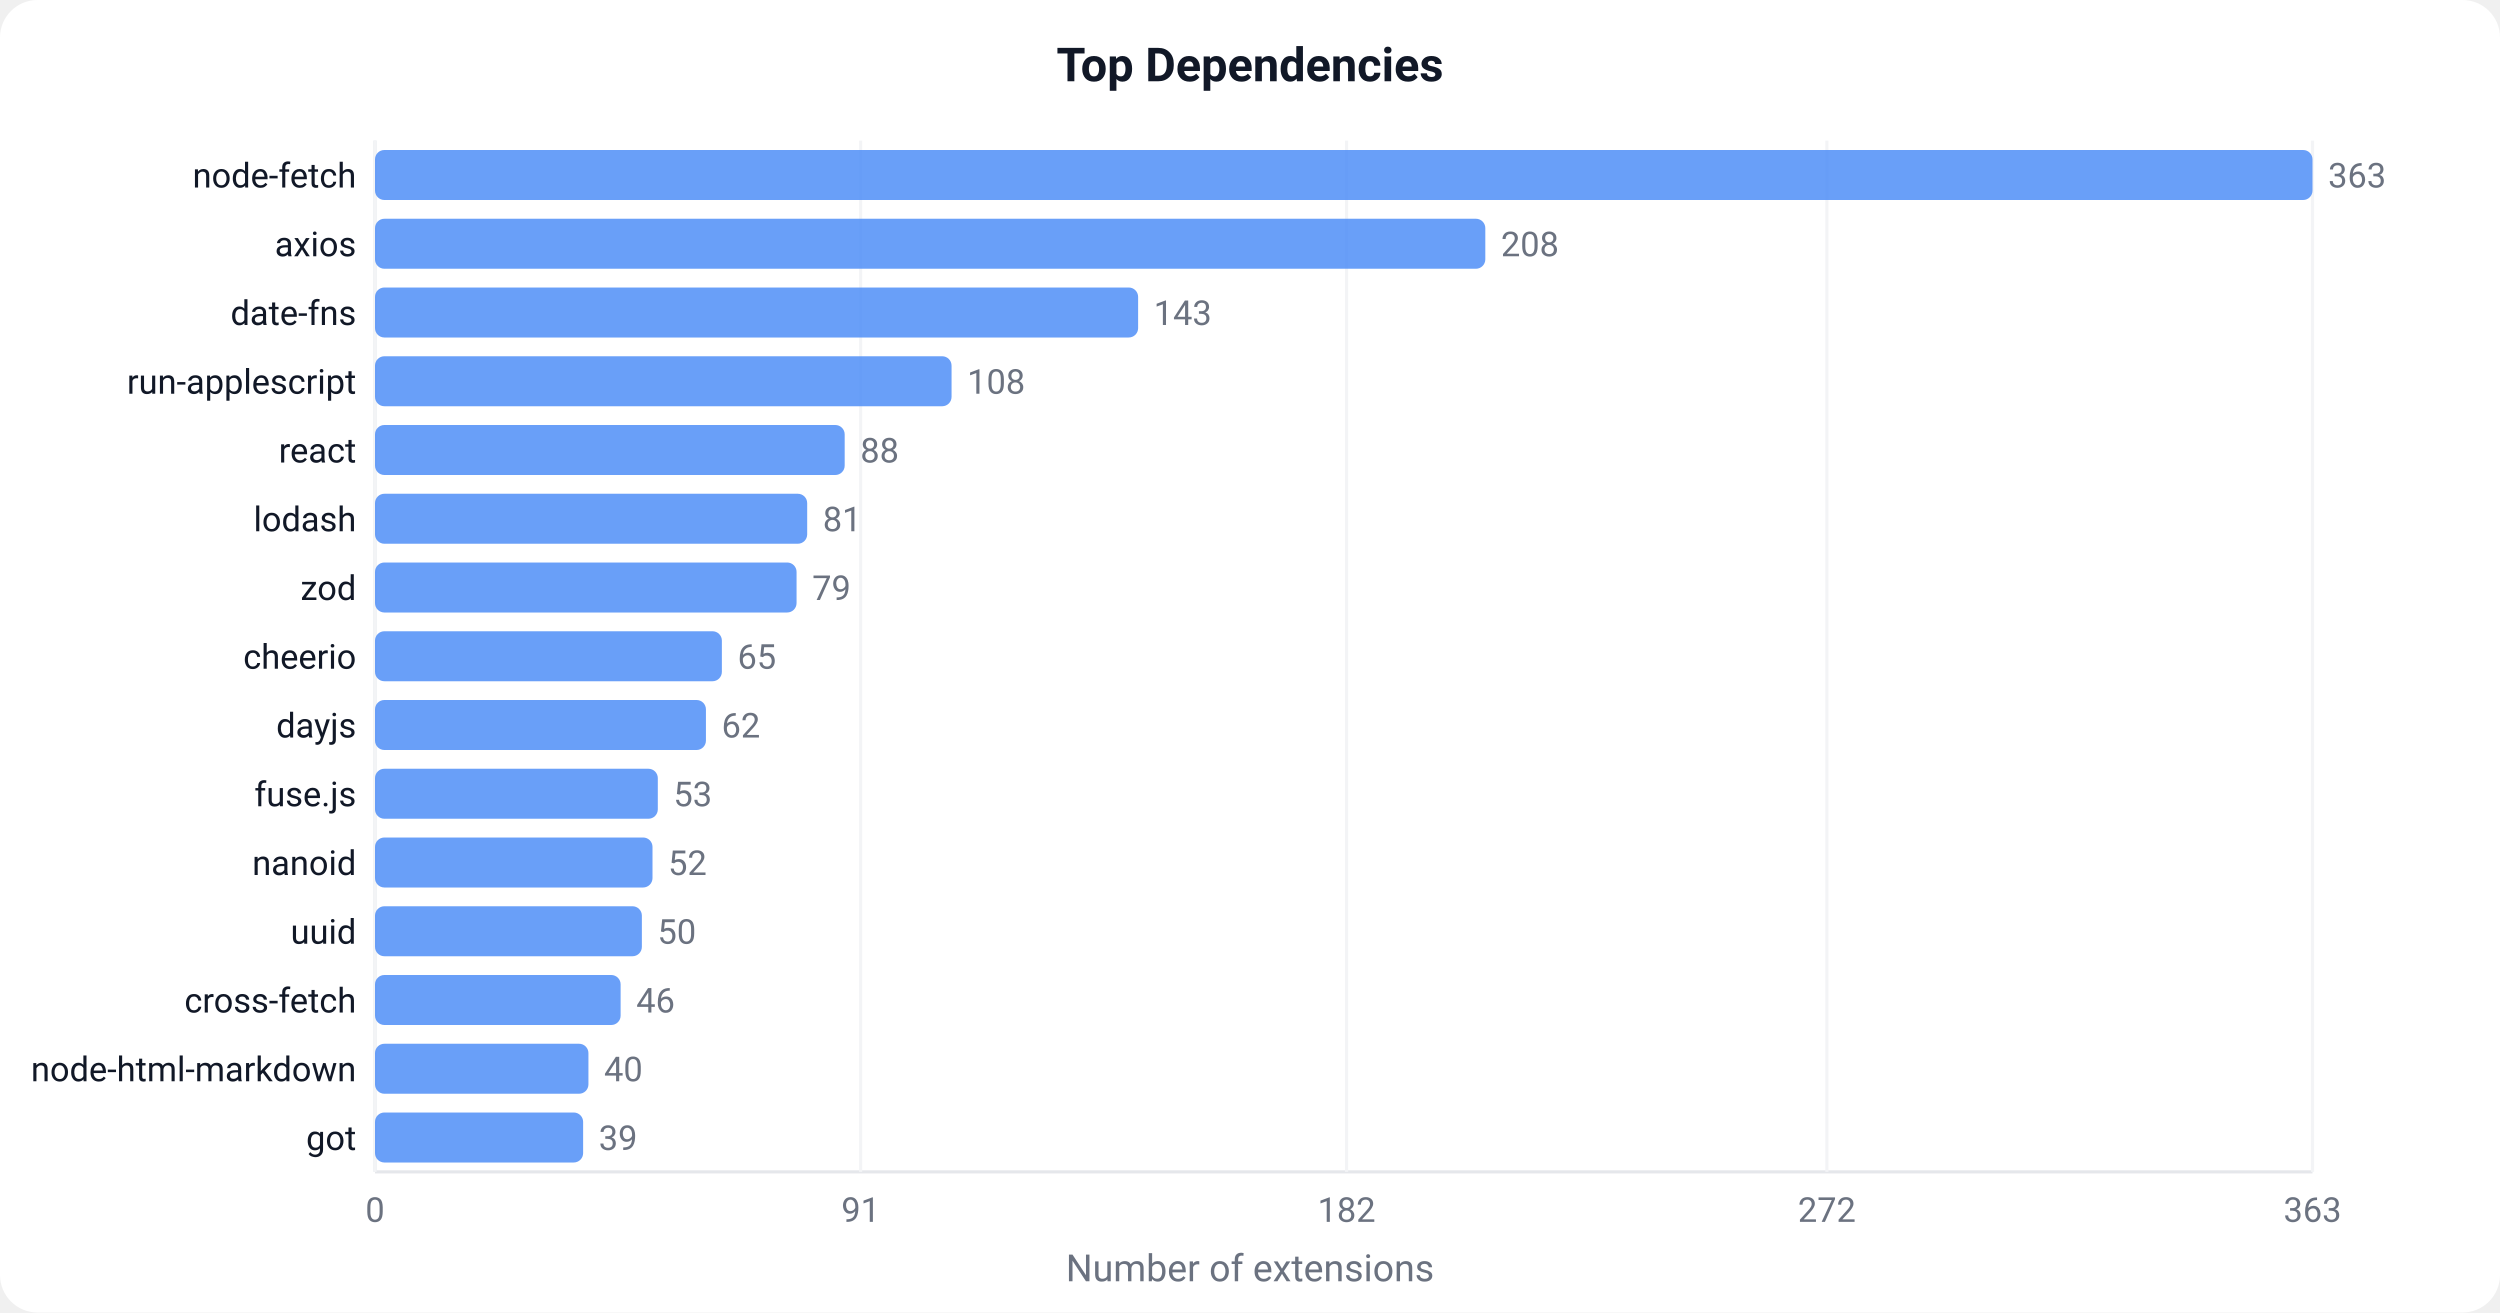
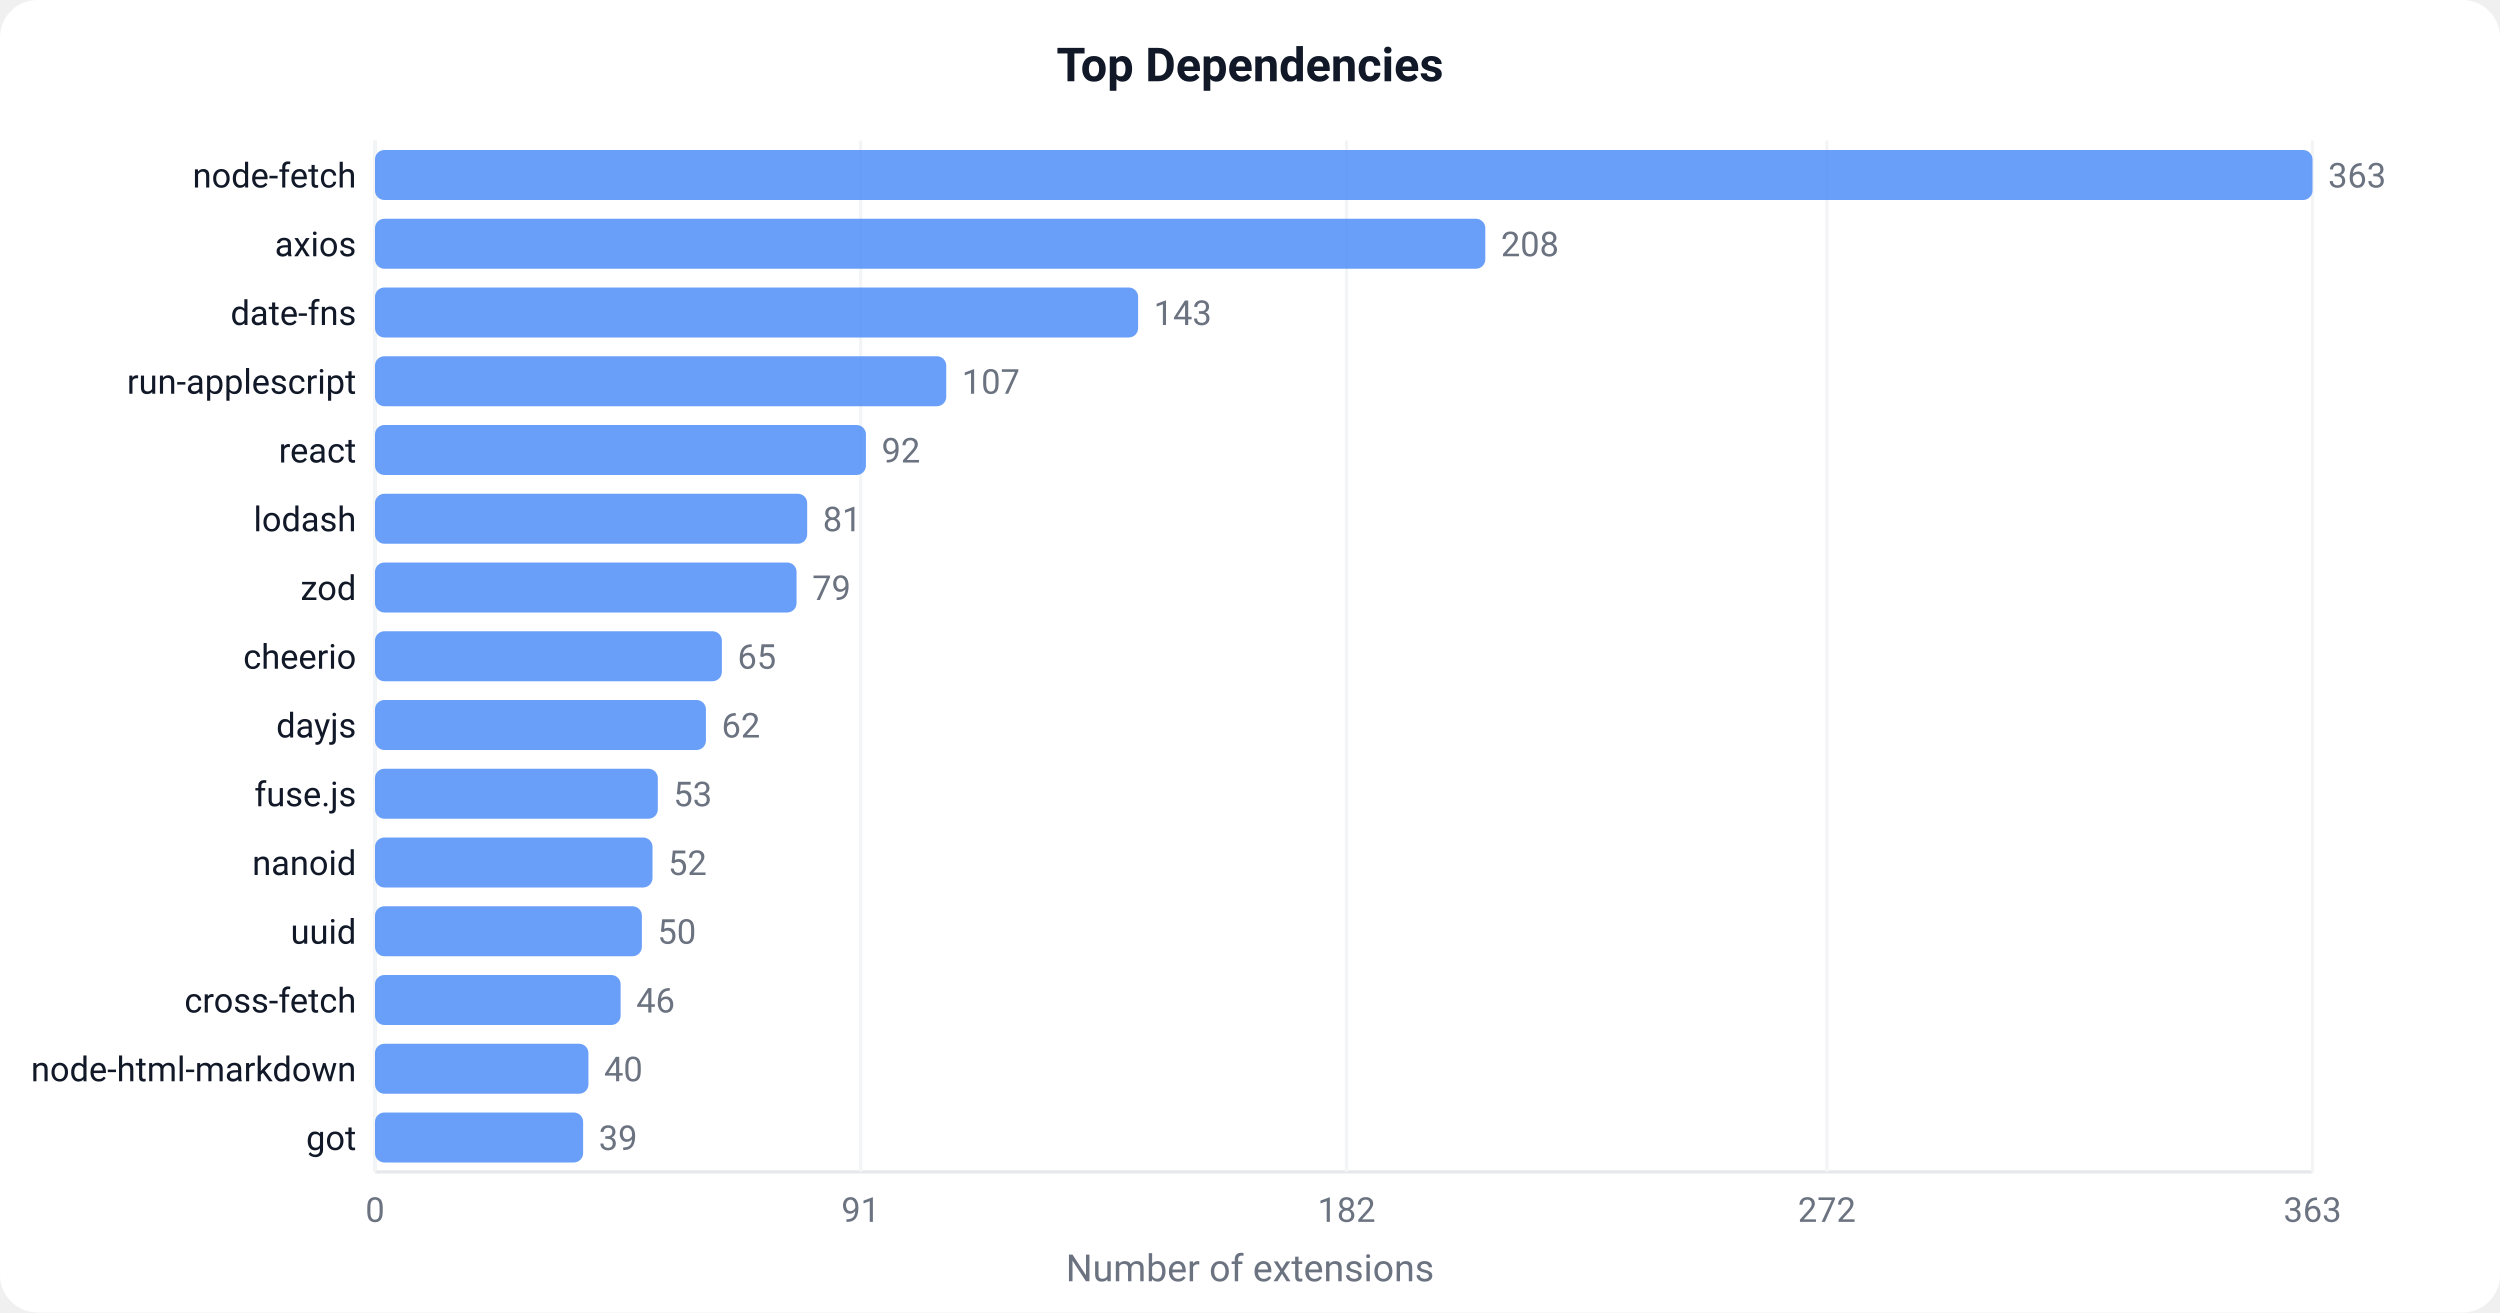
<svg xmlns="http://www.w3.org/2000/svg" width="800" height="420" viewBox="0 0 800 420">
  <defs>
    <style>text { font-family: -apple-system, BlinkMacSystemFont, 'Segoe UI', Roboto, sans-serif; }</style>
  </defs>
  <rect width="800" height="420" fill="#ffffff" rx="12" />
  <text x="400" y="26" text-anchor="middle" font-size="15" font-weight="600" fill="#111827">Top Dependencies</text>
  <line x1="120" y1="45" x2="120" y2="375" stroke="#e5e7eb" stroke-width="1" />
  <line x1="120" y1="375" x2="740" y2="375" stroke="#e5e7eb" stroke-width="1" />
  <line x1="120.0" y1="45" x2="120.0" y2="375" stroke="#f3f4f6" stroke-width="1" />
  <text x="120.0" y="391.0" text-anchor="middle" font-size="11" fill="#6b7280">0</text>
  <line x1="275.4" y1="45" x2="275.4" y2="375" stroke="#f3f4f6" stroke-width="1" />
  <text x="275.4" y="391.0" text-anchor="middle" font-size="11" fill="#6b7280">91</text>
  <line x1="430.9" y1="45" x2="430.9" y2="375" stroke="#f3f4f6" stroke-width="1" />
  <text x="430.9" y="391.0" text-anchor="middle" font-size="11" fill="#6b7280">182</text>
  <line x1="584.6" y1="45" x2="584.6" y2="375" stroke="#f3f4f6" stroke-width="1" />
  <text x="584.6" y="391.0" text-anchor="middle" font-size="11" fill="#6b7280">272</text>
  <line x1="740.0" y1="45" x2="740.0" y2="375" stroke="#f3f4f6" stroke-width="1" />
  <text x="740.0" y="391.0" text-anchor="middle" font-size="11" fill="#6b7280">363</text>
  <rect x="120" y="48.0" width="620.0" height="16" fill="#4F8EF7" rx="3" opacity="0.85" />
  <text x="114" y="60.0" text-anchor="end" font-size="11" fill="#111827">node-fetch</text>
  <text x="745.0" y="60.0" font-size="11" fill="#6b7280">363</text>
  <rect x="120" y="70.0" width="355.3" height="16" fill="#4F8EF7" rx="3" opacity="0.85" />
  <text x="114" y="82.0" text-anchor="end" font-size="11" fill="#111827">axios</text>
  <text x="480.3" y="82.0" font-size="11" fill="#6b7280">208</text>
  <rect x="120" y="92.0" width="244.2" height="16" fill="#4F8EF7" rx="3" opacity="0.85" />
  <text x="114" y="104.0" text-anchor="end" font-size="11" fill="#111827">date-fns</text>
  <text x="369.2" y="104.0" font-size="11" fill="#6b7280">143</text>
-   <rect x="120" y="114.0" width="184.5" height="16" fill="#4F8EF7" rx="3" opacity="0.85" />
+   <rect x="120" y="114.0" width="182.8" height="16" fill="#4F8EF7" rx="3" opacity="0.85" />
  <text x="114" y="126.0" text-anchor="end" font-size="11" fill="#111827">run-applescript</text>
-   <text x="309.5" y="126.0" font-size="11" fill="#6b7280">108</text>
-   <rect x="120" y="136.0" width="150.3" height="16" fill="#4F8EF7" rx="3" opacity="0.85" />
+   <text x="307.8" y="126.0" font-size="11" fill="#6b7280">107</text>
+   <rect x="120" y="136.0" width="157.1" height="16" fill="#4F8EF7" rx="3" opacity="0.85" />
  <text x="114" y="148.0" text-anchor="end" font-size="11" fill="#111827">react</text>
-   <text x="275.3" y="148.0" font-size="11" fill="#6b7280">88</text>
+   <text x="282.1" y="148.0" font-size="11" fill="#6b7280">92</text>
  <rect x="120" y="158.0" width="138.3" height="16" fill="#4F8EF7" rx="3" opacity="0.85" />
  <text x="114" y="170.0" text-anchor="end" font-size="11" fill="#111827">lodash</text>
  <text x="263.3" y="170.0" font-size="11" fill="#6b7280">81</text>
  <rect x="120" y="180.0" width="134.9" height="16" fill="#4F8EF7" rx="3" opacity="0.85" />
  <text x="114" y="192.0" text-anchor="end" font-size="11" fill="#111827">zod</text>
  <text x="259.9" y="192.0" font-size="11" fill="#6b7280">79</text>
  <rect x="120" y="202.0" width="111.0" height="16" fill="#4F8EF7" rx="3" opacity="0.85" />
  <text x="114" y="214.0" text-anchor="end" font-size="11" fill="#111827">cheerio</text>
  <text x="236.0" y="214.0" font-size="11" fill="#6b7280">65</text>
  <rect x="120" y="224.0" width="105.9" height="16" fill="#4F8EF7" rx="3" opacity="0.85" />
  <text x="114" y="236.0" text-anchor="end" font-size="11" fill="#111827">dayjs</text>
  <text x="230.9" y="236.0" font-size="11" fill="#6b7280">62</text>
  <rect x="120" y="246.0" width="90.5" height="16" fill="#4F8EF7" rx="3" opacity="0.85" />
  <text x="114" y="258.0" text-anchor="end" font-size="11" fill="#111827">fuse.js</text>
  <text x="215.5" y="258.0" font-size="11" fill="#6b7280">53</text>
  <rect x="120" y="268.0" width="88.8" height="16" fill="#4F8EF7" rx="3" opacity="0.85" />
  <text x="114" y="280.0" text-anchor="end" font-size="11" fill="#111827">nanoid</text>
  <text x="213.8" y="280.0" font-size="11" fill="#6b7280">52</text>
  <rect x="120" y="290.0" width="85.4" height="16" fill="#4F8EF7" rx="3" opacity="0.85" />
  <text x="114" y="302.0" text-anchor="end" font-size="11" fill="#111827">uuid</text>
  <text x="210.4" y="302.0" font-size="11" fill="#6b7280">50</text>
  <rect x="120" y="312.0" width="78.6" height="16" fill="#4F8EF7" rx="3" opacity="0.85" />
  <text x="114" y="324.0" text-anchor="end" font-size="11" fill="#111827">cross-fetch</text>
  <text x="203.6" y="324.0" font-size="11" fill="#6b7280">46</text>
  <rect x="120" y="334.0" width="68.3" height="16" fill="#4F8EF7" rx="3" opacity="0.85" />
  <text x="114" y="346.0" text-anchor="end" font-size="11" fill="#111827">node-html-markdown</text>
  <text x="193.3" y="346.0" font-size="11" fill="#6b7280">40</text>
  <rect x="120" y="356.0" width="66.6" height="16" fill="#4F8EF7" rx="3" opacity="0.85" />
  <text x="114" y="368.0" text-anchor="end" font-size="11" fill="#111827">got</text>
  <text x="191.6" y="368.0" font-size="11" fill="#6b7280">39</text>
  <text x="400" y="410" text-anchor="middle" font-size="12" fill="#6b7280">Number of extensions</text>
</svg>
